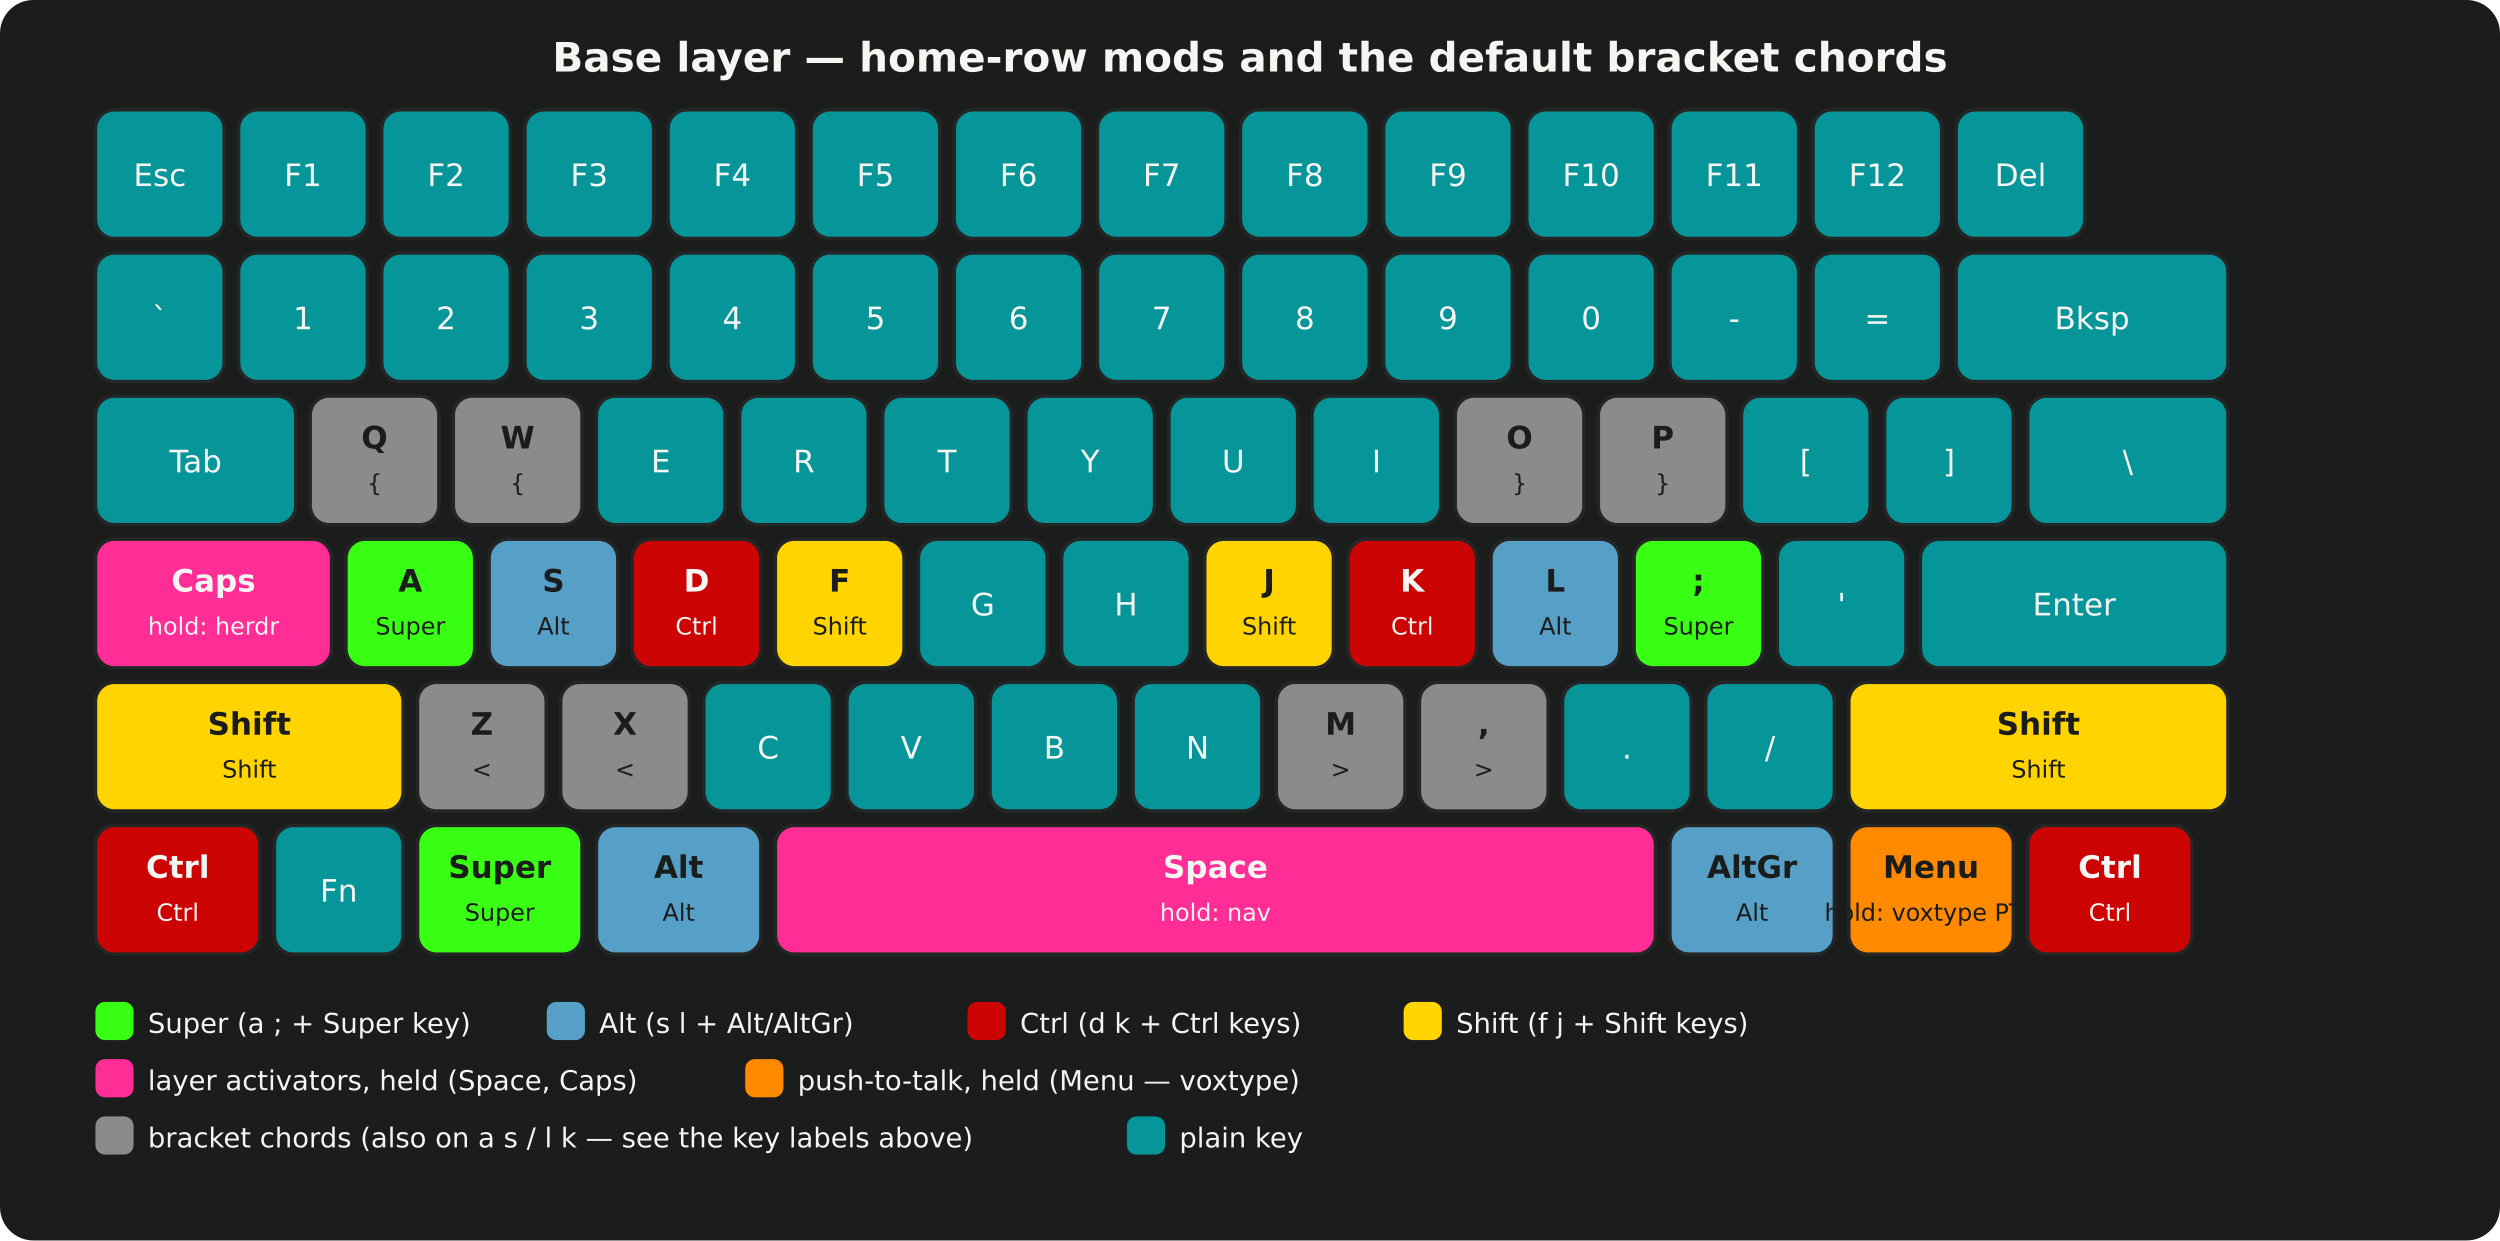
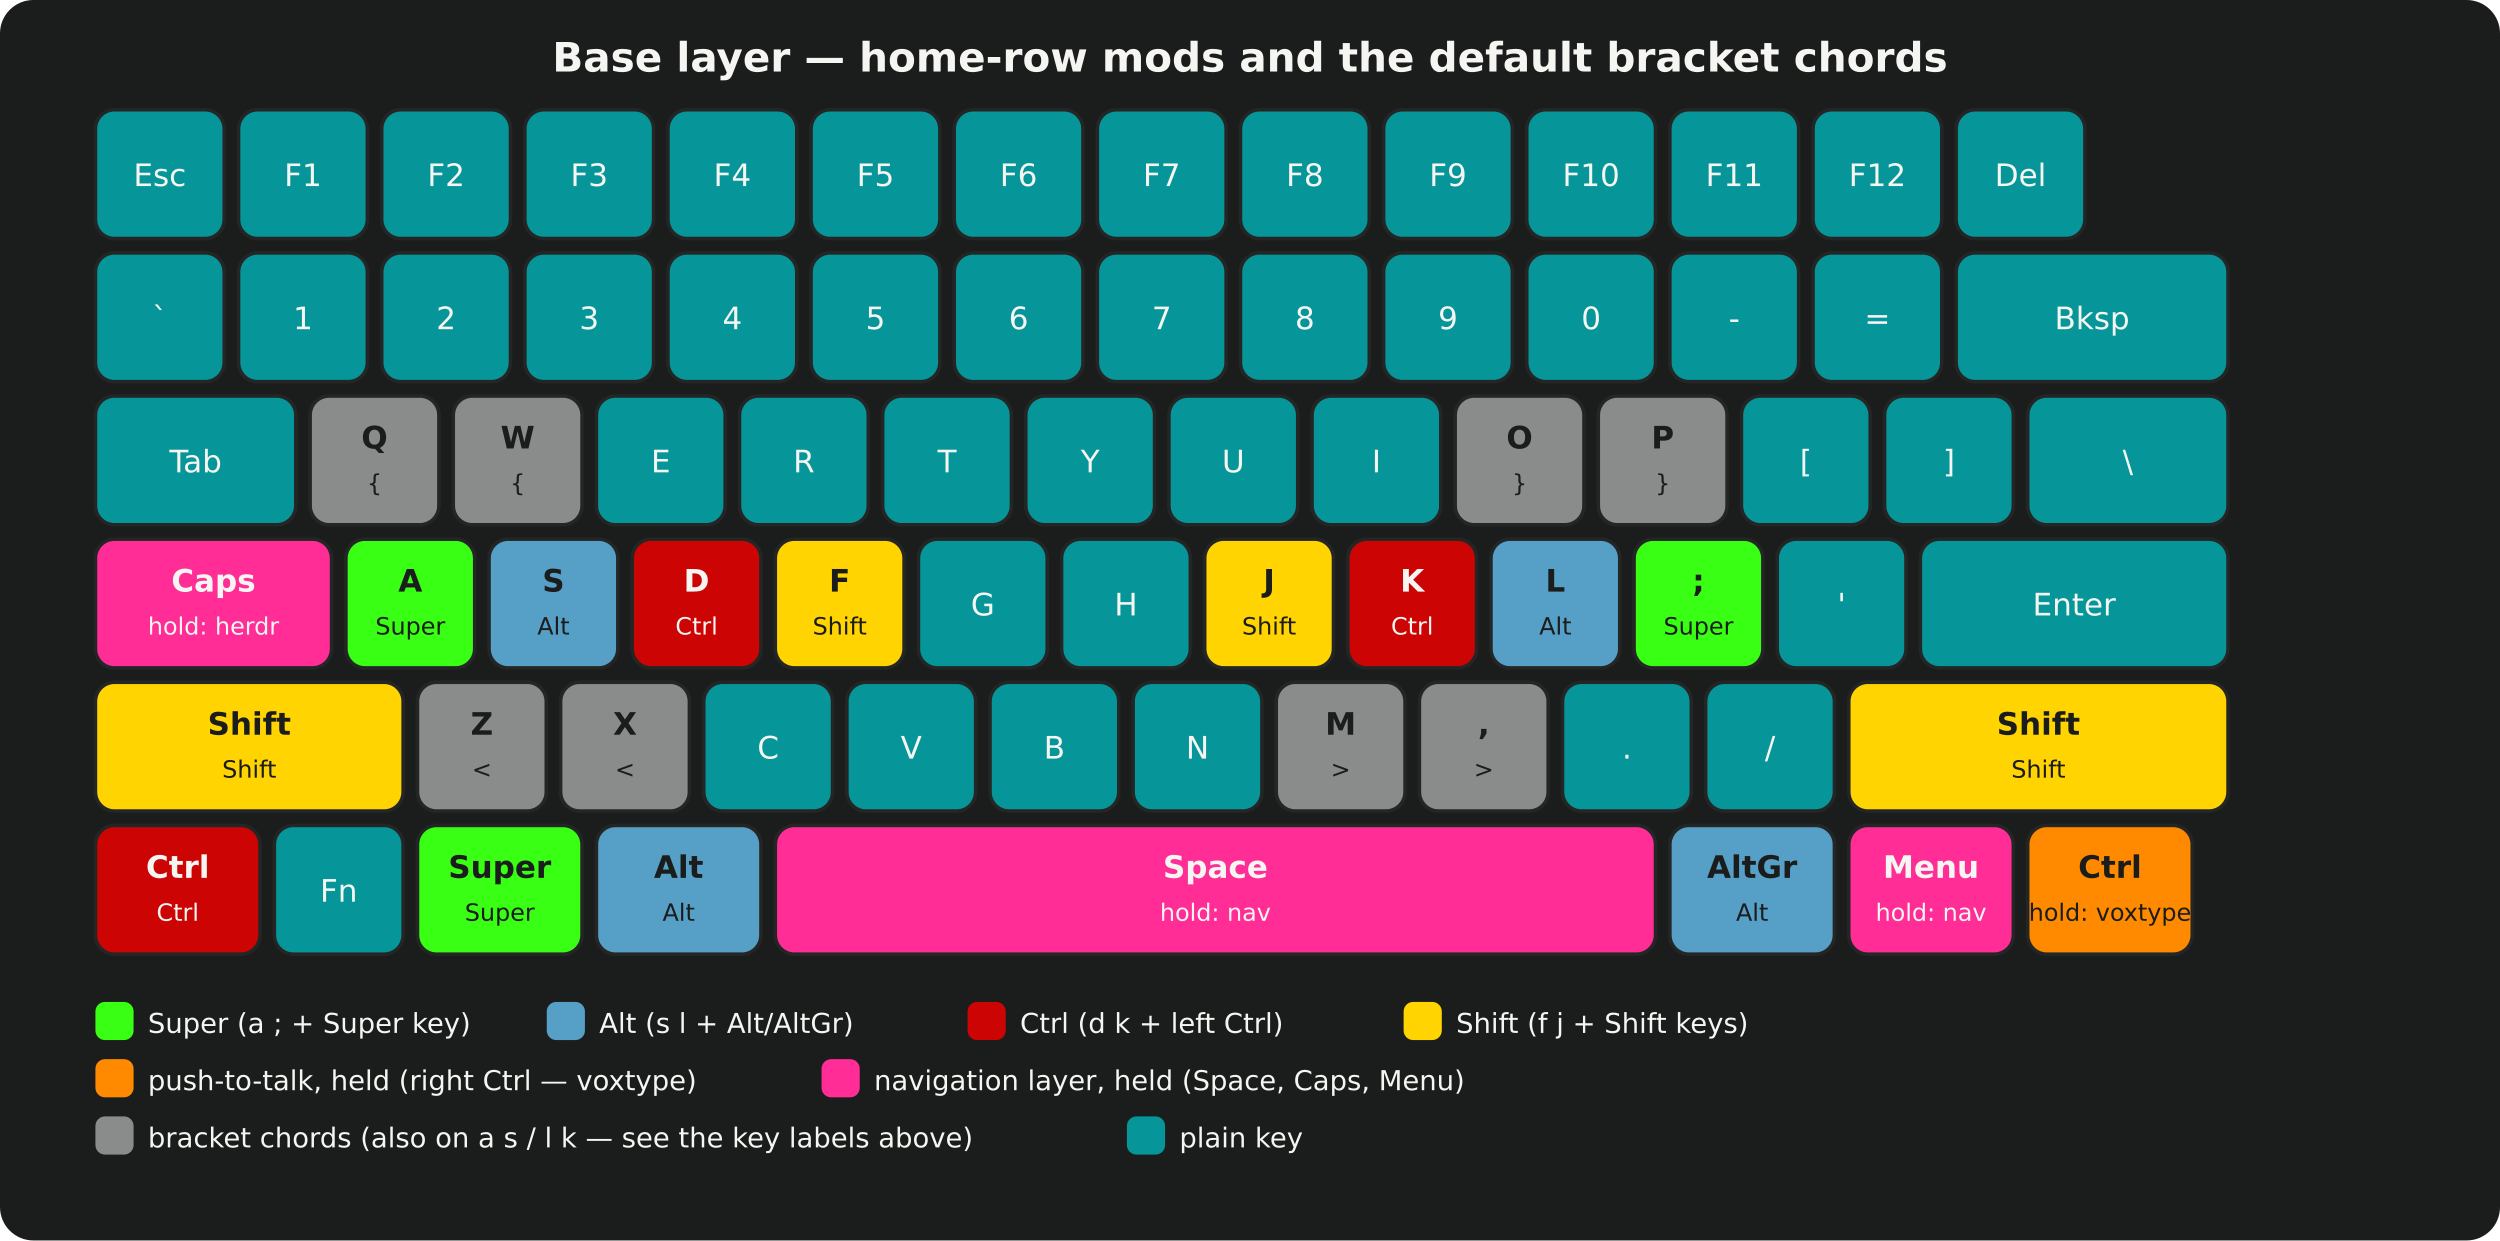
<svg xmlns="http://www.w3.org/2000/svg" width="1048" height="520" viewBox="0 0 1048 520" font-family="Ubuntu, DejaVu Sans, sans-serif">
  <rect width="1048" height="520" rx="14" fill="#1B1C1C" />
  <text x="524.0" y="30" text-anchor="middle" fill="#F5F5F2" font-size="17" font-weight="bold">Base layer — home-row mods and the default bracket chords</text>
  <rect x="40.0" y="46" width="54.0" height="54" rx="8" fill="#06969A" stroke="#242525" stroke-width="1.5" />
  <text x="67.0" y="78.0" text-anchor="middle" fill="#F5F5F2" font-size="13">Esc</text>
  <rect x="100.0" y="46" width="54.0" height="54" rx="8" fill="#06969A" stroke="#242525" stroke-width="1.5" />
  <text x="127.0" y="78.0" text-anchor="middle" fill="#F5F5F2" font-size="13">F1</text>
  <rect x="160.0" y="46" width="54.0" height="54" rx="8" fill="#06969A" stroke="#242525" stroke-width="1.5" />
  <text x="187.0" y="78.0" text-anchor="middle" fill="#F5F5F2" font-size="13">F2</text>
  <rect x="220.0" y="46" width="54.0" height="54" rx="8" fill="#06969A" stroke="#242525" stroke-width="1.5" />
  <text x="247.0" y="78.0" text-anchor="middle" fill="#F5F5F2" font-size="13">F3</text>
  <rect x="280.0" y="46" width="54.0" height="54" rx="8" fill="#06969A" stroke="#242525" stroke-width="1.5" />
  <text x="307.0" y="78.0" text-anchor="middle" fill="#F5F5F2" font-size="13">F4</text>
  <rect x="340.0" y="46" width="54.0" height="54" rx="8" fill="#06969A" stroke="#242525" stroke-width="1.5" />
  <text x="367.0" y="78.0" text-anchor="middle" fill="#F5F5F2" font-size="13">F5</text>
  <rect x="400.0" y="46" width="54.0" height="54" rx="8" fill="#06969A" stroke="#242525" stroke-width="1.5" />
  <text x="427.0" y="78.0" text-anchor="middle" fill="#F5F5F2" font-size="13">F6</text>
  <rect x="460.0" y="46" width="54.0" height="54" rx="8" fill="#06969A" stroke="#242525" stroke-width="1.5" />
  <text x="487.0" y="78.0" text-anchor="middle" fill="#F5F5F2" font-size="13">F7</text>
  <rect x="520.0" y="46" width="54.0" height="54" rx="8" fill="#06969A" stroke="#242525" stroke-width="1.5" />
  <text x="547.0" y="78.0" text-anchor="middle" fill="#F5F5F2" font-size="13">F8</text>
  <rect x="580.0" y="46" width="54.0" height="54" rx="8" fill="#06969A" stroke="#242525" stroke-width="1.5" />
  <text x="607.0" y="78.0" text-anchor="middle" fill="#F5F5F2" font-size="13">F9</text>
  <rect x="640.0" y="46" width="54.0" height="54" rx="8" fill="#06969A" stroke="#242525" stroke-width="1.5" />
  <text x="667.0" y="78.0" text-anchor="middle" fill="#F5F5F2" font-size="13">F10</text>
  <rect x="700.0" y="46" width="54.0" height="54" rx="8" fill="#06969A" stroke="#242525" stroke-width="1.5" />
  <text x="727.0" y="78.0" text-anchor="middle" fill="#F5F5F2" font-size="13">F11</text>
  <rect x="760.0" y="46" width="54.0" height="54" rx="8" fill="#06969A" stroke="#242525" stroke-width="1.5" />
  <text x="787.0" y="78.0" text-anchor="middle" fill="#F5F5F2" font-size="13">F12</text>
  <rect x="820.0" y="46" width="54.0" height="54" rx="8" fill="#06969A" stroke="#242525" stroke-width="1.5" />
  <text x="847.0" y="78.0" text-anchor="middle" fill="#F5F5F2" font-size="13">Del</text>
  <rect x="40.0" y="106" width="54.0" height="54" rx="8" fill="#06969A" stroke="#242525" stroke-width="1.5" />
  <text x="67.0" y="138.0" text-anchor="middle" fill="#F5F5F2" font-size="13">`</text>
  <rect x="100.0" y="106" width="54.0" height="54" rx="8" fill="#06969A" stroke="#242525" stroke-width="1.5" />
  <text x="127.0" y="138.0" text-anchor="middle" fill="#F5F5F2" font-size="13">1</text>
  <rect x="160.0" y="106" width="54.0" height="54" rx="8" fill="#06969A" stroke="#242525" stroke-width="1.5" />
  <text x="187.0" y="138.0" text-anchor="middle" fill="#F5F5F2" font-size="13">2</text>
  <rect x="220.0" y="106" width="54.0" height="54" rx="8" fill="#06969A" stroke="#242525" stroke-width="1.5" />
  <text x="247.0" y="138.0" text-anchor="middle" fill="#F5F5F2" font-size="13">3</text>
  <rect x="280.0" y="106" width="54.0" height="54" rx="8" fill="#06969A" stroke="#242525" stroke-width="1.5" />
  <text x="307.0" y="138.0" text-anchor="middle" fill="#F5F5F2" font-size="13">4</text>
  <rect x="340.0" y="106" width="54.0" height="54" rx="8" fill="#06969A" stroke="#242525" stroke-width="1.5" />
  <text x="367.0" y="138.0" text-anchor="middle" fill="#F5F5F2" font-size="13">5</text>
  <rect x="400.0" y="106" width="54.0" height="54" rx="8" fill="#06969A" stroke="#242525" stroke-width="1.5" />
  <text x="427.0" y="138.0" text-anchor="middle" fill="#F5F5F2" font-size="13">6</text>
  <rect x="460.0" y="106" width="54.0" height="54" rx="8" fill="#06969A" stroke="#242525" stroke-width="1.5" />
  <text x="487.0" y="138.0" text-anchor="middle" fill="#F5F5F2" font-size="13">7</text>
  <rect x="520.0" y="106" width="54.0" height="54" rx="8" fill="#06969A" stroke="#242525" stroke-width="1.5" />
  <text x="547.0" y="138.0" text-anchor="middle" fill="#F5F5F2" font-size="13">8</text>
  <rect x="580.0" y="106" width="54.0" height="54" rx="8" fill="#06969A" stroke="#242525" stroke-width="1.5" />
  <text x="607.0" y="138.0" text-anchor="middle" fill="#F5F5F2" font-size="13">9</text>
  <rect x="640.0" y="106" width="54.0" height="54" rx="8" fill="#06969A" stroke="#242525" stroke-width="1.5" />
  <text x="667.0" y="138.0" text-anchor="middle" fill="#F5F5F2" font-size="13">0</text>
  <rect x="700.0" y="106" width="54.0" height="54" rx="8" fill="#06969A" stroke="#242525" stroke-width="1.5" />
  <text x="727.0" y="138.0" text-anchor="middle" fill="#F5F5F2" font-size="13">-</text>
  <rect x="760.0" y="106" width="54.0" height="54" rx="8" fill="#06969A" stroke="#242525" stroke-width="1.5" />
  <text x="787.0" y="138.0" text-anchor="middle" fill="#F5F5F2" font-size="13">=</text>
  <rect x="820.0" y="106" width="114.0" height="54" rx="8" fill="#06969A" stroke="#242525" stroke-width="1.5" />
  <text x="877.0" y="138.0" text-anchor="middle" fill="#F5F5F2" font-size="13">Bksp</text>
  <rect x="40.0" y="166" width="84.0" height="54" rx="8" fill="#06969A" stroke="#242525" stroke-width="1.5" />
  <text x="82.0" y="198.0" text-anchor="middle" fill="#F5F5F2" font-size="13">Tab</text>
  <rect x="130.0" y="166" width="54.0" height="54" rx="8" fill="#8A8B8B" stroke="#242525" stroke-width="1.5" />
  <text x="157.0" y="188" text-anchor="middle" fill="#1B1C1C" font-size="13" font-weight="bold">Q</text>
  <text x="157.0" y="206" text-anchor="middle" fill="#1B1C1C" font-size="10">{</text>
  <rect x="190.0" y="166" width="54.0" height="54" rx="8" fill="#8A8B8B" stroke="#242525" stroke-width="1.5" />
  <text x="217.0" y="188" text-anchor="middle" fill="#1B1C1C" font-size="13" font-weight="bold">W</text>
  <text x="217.0" y="206" text-anchor="middle" fill="#1B1C1C" font-size="10">{</text>
  <rect x="250.0" y="166" width="54.0" height="54" rx="8" fill="#06969A" stroke="#242525" stroke-width="1.5" />
  <text x="277.0" y="198.0" text-anchor="middle" fill="#F5F5F2" font-size="13">E</text>
  <rect x="310.0" y="166" width="54.0" height="54" rx="8" fill="#06969A" stroke="#242525" stroke-width="1.5" />
  <text x="337.0" y="198.0" text-anchor="middle" fill="#F5F5F2" font-size="13">R</text>
  <rect x="370.0" y="166" width="54.0" height="54" rx="8" fill="#06969A" stroke="#242525" stroke-width="1.5" />
  <text x="397.0" y="198.0" text-anchor="middle" fill="#F5F5F2" font-size="13">T</text>
  <rect x="430.0" y="166" width="54.0" height="54" rx="8" fill="#06969A" stroke="#242525" stroke-width="1.5" />
  <text x="457.0" y="198.0" text-anchor="middle" fill="#F5F5F2" font-size="13">Y</text>
  <rect x="490.0" y="166" width="54.0" height="54" rx="8" fill="#06969A" stroke="#242525" stroke-width="1.5" />
  <text x="517.0" y="198.0" text-anchor="middle" fill="#F5F5F2" font-size="13">U</text>
  <rect x="550.0" y="166" width="54.0" height="54" rx="8" fill="#06969A" stroke="#242525" stroke-width="1.5" />
  <text x="577.0" y="198.0" text-anchor="middle" fill="#F5F5F2" font-size="13">I</text>
  <rect x="610.0" y="166" width="54.0" height="54" rx="8" fill="#8A8B8B" stroke="#242525" stroke-width="1.5" />
  <text x="637.0" y="188" text-anchor="middle" fill="#1B1C1C" font-size="13" font-weight="bold">O</text>
  <text x="637.0" y="206" text-anchor="middle" fill="#1B1C1C" font-size="10">}</text>
  <rect x="670.0" y="166" width="54.0" height="54" rx="8" fill="#8A8B8B" stroke="#242525" stroke-width="1.5" />
  <text x="697.0" y="188" text-anchor="middle" fill="#1B1C1C" font-size="13" font-weight="bold">P</text>
  <text x="697.0" y="206" text-anchor="middle" fill="#1B1C1C" font-size="10">}</text>
  <rect x="730.0" y="166" width="54.0" height="54" rx="8" fill="#06969A" stroke="#242525" stroke-width="1.5" />
  <text x="757.0" y="198.0" text-anchor="middle" fill="#F5F5F2" font-size="13">[</text>
  <rect x="790.0" y="166" width="54.0" height="54" rx="8" fill="#06969A" stroke="#242525" stroke-width="1.5" />
  <text x="817.0" y="198.0" text-anchor="middle" fill="#F5F5F2" font-size="13">]</text>
  <rect x="850.0" y="166" width="84.0" height="54" rx="8" fill="#06969A" stroke="#242525" stroke-width="1.5" />
  <text x="892.0" y="198.0" text-anchor="middle" fill="#F5F5F2" font-size="13">\</text>
  <rect x="40.0" y="226" width="99.0" height="54" rx="8" fill="#FF2D95" stroke="#242525" stroke-width="1.5" />
  <text x="89.5" y="248" text-anchor="middle" fill="#F5F5F2" font-size="13" font-weight="bold">Caps</text>
  <text x="89.5" y="266" text-anchor="middle" fill="#F5F5F2" font-size="10">hold: herdr</text>
  <rect x="145.0" y="226" width="54.0" height="54" rx="8" fill="#39FF14" stroke="#242525" stroke-width="1.5" />
  <text x="172.0" y="248" text-anchor="middle" fill="#1B1C1C" font-size="13" font-weight="bold">A</text>
  <text x="172.0" y="266" text-anchor="middle" fill="#1B1C1C" font-size="10">Super</text>
  <rect x="205.0" y="226" width="54.0" height="54" rx="8" fill="#569FC6" stroke="#242525" stroke-width="1.5" />
  <text x="232.0" y="248" text-anchor="middle" fill="#1B1C1C" font-size="13" font-weight="bold">S</text>
  <text x="232.0" y="266" text-anchor="middle" fill="#1B1C1C" font-size="10">Alt</text>
  <rect x="265.0" y="226" width="54.0" height="54" rx="8" fill="#CC0403" stroke="#242525" stroke-width="1.5" />
  <text x="292.0" y="248" text-anchor="middle" fill="#F5F5F2" font-size="13" font-weight="bold">D</text>
  <text x="292.0" y="266" text-anchor="middle" fill="#F5F5F2" font-size="10">Ctrl</text>
  <rect x="325.0" y="226" width="54.0" height="54" rx="8" fill="#FFD400" stroke="#242525" stroke-width="1.5" />
  <text x="352.0" y="248" text-anchor="middle" fill="#1B1C1C" font-size="13" font-weight="bold">F</text>
  <text x="352.0" y="266" text-anchor="middle" fill="#1B1C1C" font-size="10">Shift</text>
  <rect x="385.0" y="226" width="54.0" height="54" rx="8" fill="#06969A" stroke="#242525" stroke-width="1.5" />
  <text x="412.0" y="258.0" text-anchor="middle" fill="#F5F5F2" font-size="13">G</text>
  <rect x="445.0" y="226" width="54.0" height="54" rx="8" fill="#06969A" stroke="#242525" stroke-width="1.5" />
  <text x="472.0" y="258.0" text-anchor="middle" fill="#F5F5F2" font-size="13">H</text>
  <rect x="505.0" y="226" width="54.0" height="54" rx="8" fill="#FFD400" stroke="#242525" stroke-width="1.5" />
  <text x="532.0" y="248" text-anchor="middle" fill="#1B1C1C" font-size="13" font-weight="bold">J</text>
  <text x="532.0" y="266" text-anchor="middle" fill="#1B1C1C" font-size="10">Shift</text>
  <rect x="565.0" y="226" width="54.0" height="54" rx="8" fill="#CC0403" stroke="#242525" stroke-width="1.5" />
  <text x="592.0" y="248" text-anchor="middle" fill="#F5F5F2" font-size="13" font-weight="bold">K</text>
  <text x="592.0" y="266" text-anchor="middle" fill="#F5F5F2" font-size="10">Ctrl</text>
  <rect x="625.0" y="226" width="54.0" height="54" rx="8" fill="#569FC6" stroke="#242525" stroke-width="1.5" />
  <text x="652.0" y="248" text-anchor="middle" fill="#1B1C1C" font-size="13" font-weight="bold">L</text>
  <text x="652.0" y="266" text-anchor="middle" fill="#1B1C1C" font-size="10">Alt</text>
  <rect x="685.0" y="226" width="54.0" height="54" rx="8" fill="#39FF14" stroke="#242525" stroke-width="1.5" />
  <text x="712.0" y="248" text-anchor="middle" fill="#1B1C1C" font-size="13" font-weight="bold">;</text>
  <text x="712.0" y="266" text-anchor="middle" fill="#1B1C1C" font-size="10">Super</text>
  <rect x="745.0" y="226" width="54.0" height="54" rx="8" fill="#06969A" stroke="#242525" stroke-width="1.5" />
  <text x="772.0" y="258.0" text-anchor="middle" fill="#F5F5F2" font-size="13">'</text>
  <rect x="805.0" y="226" width="129.0" height="54" rx="8" fill="#06969A" stroke="#242525" stroke-width="1.5" />
  <text x="869.5" y="258.0" text-anchor="middle" fill="#F5F5F2" font-size="13">Enter</text>
  <rect x="40.0" y="286" width="129.0" height="54" rx="8" fill="#FFD400" stroke="#242525" stroke-width="1.5" />
  <text x="104.5" y="308" text-anchor="middle" fill="#1B1C1C" font-size="13" font-weight="bold">Shift</text>
  <text x="104.5" y="326" text-anchor="middle" fill="#1B1C1C" font-size="10">Shift</text>
  <rect x="175.0" y="286" width="54.0" height="54" rx="8" fill="#8A8B8B" stroke="#242525" stroke-width="1.5" />
  <text x="202.0" y="308" text-anchor="middle" fill="#1B1C1C" font-size="13" font-weight="bold">Z</text>
  <text x="202.0" y="326" text-anchor="middle" fill="#1B1C1C" font-size="10">&lt;</text>
  <rect x="235.0" y="286" width="54.0" height="54" rx="8" fill="#8A8B8B" stroke="#242525" stroke-width="1.5" />
  <text x="262.0" y="308" text-anchor="middle" fill="#1B1C1C" font-size="13" font-weight="bold">X</text>
  <text x="262.0" y="326" text-anchor="middle" fill="#1B1C1C" font-size="10">&lt;</text>
  <rect x="295.0" y="286" width="54.0" height="54" rx="8" fill="#06969A" stroke="#242525" stroke-width="1.5" />
  <text x="322.0" y="318.0" text-anchor="middle" fill="#F5F5F2" font-size="13">C</text>
  <rect x="355.0" y="286" width="54.0" height="54" rx="8" fill="#06969A" stroke="#242525" stroke-width="1.5" />
  <text x="382.0" y="318.0" text-anchor="middle" fill="#F5F5F2" font-size="13">V</text>
  <rect x="415.0" y="286" width="54.0" height="54" rx="8" fill="#06969A" stroke="#242525" stroke-width="1.5" />
  <text x="442.0" y="318.0" text-anchor="middle" fill="#F5F5F2" font-size="13">B</text>
  <rect x="475.0" y="286" width="54.0" height="54" rx="8" fill="#06969A" stroke="#242525" stroke-width="1.5" />
  <text x="502.0" y="318.0" text-anchor="middle" fill="#F5F5F2" font-size="13">N</text>
  <rect x="535.0" y="286" width="54.0" height="54" rx="8" fill="#8A8B8B" stroke="#242525" stroke-width="1.5" />
  <text x="562.0" y="308" text-anchor="middle" fill="#1B1C1C" font-size="13" font-weight="bold">M</text>
  <text x="562.0" y="326" text-anchor="middle" fill="#1B1C1C" font-size="10">&gt;</text>
  <rect x="595.0" y="286" width="54.0" height="54" rx="8" fill="#8A8B8B" stroke="#242525" stroke-width="1.5" />
  <text x="622.0" y="308" text-anchor="middle" fill="#1B1C1C" font-size="13" font-weight="bold">,</text>
  <text x="622.0" y="326" text-anchor="middle" fill="#1B1C1C" font-size="10">&gt;</text>
  <rect x="655.0" y="286" width="54.0" height="54" rx="8" fill="#06969A" stroke="#242525" stroke-width="1.5" />
  <text x="682.0" y="318.0" text-anchor="middle" fill="#F5F5F2" font-size="13">.</text>
  <rect x="715.0" y="286" width="54.0" height="54" rx="8" fill="#06969A" stroke="#242525" stroke-width="1.5" />
  <text x="742.0" y="318.0" text-anchor="middle" fill="#F5F5F2" font-size="13">/</text>
  <rect x="775.0" y="286" width="159.0" height="54" rx="8" fill="#FFD400" stroke="#242525" stroke-width="1.5" />
  <text x="854.5" y="308" text-anchor="middle" fill="#1B1C1C" font-size="13" font-weight="bold">Shift</text>
  <text x="854.5" y="326" text-anchor="middle" fill="#1B1C1C" font-size="10">Shift</text>
  <rect x="40.0" y="346" width="69.0" height="54" rx="8" fill="#CC0403" stroke="#242525" stroke-width="1.5" />
  <text x="74.5" y="368" text-anchor="middle" fill="#F5F5F2" font-size="13" font-weight="bold">Ctrl</text>
  <text x="74.5" y="386" text-anchor="middle" fill="#F5F5F2" font-size="10">Ctrl</text>
  <rect x="115.0" y="346" width="54.0" height="54" rx="8" fill="#06969A" stroke="#242525" stroke-width="1.5" />
  <text x="142.0" y="378.0" text-anchor="middle" fill="#F5F5F2" font-size="13">Fn</text>
  <rect x="175.0" y="346" width="69.0" height="54" rx="8" fill="#39FF14" stroke="#242525" stroke-width="1.5" />
  <text x="209.5" y="368" text-anchor="middle" fill="#1B1C1C" font-size="13" font-weight="bold">Super</text>
  <text x="209.5" y="386" text-anchor="middle" fill="#1B1C1C" font-size="10">Super</text>
  <rect x="250.0" y="346" width="69.0" height="54" rx="8" fill="#569FC6" stroke="#242525" stroke-width="1.5" />
  <text x="284.5" y="368" text-anchor="middle" fill="#1B1C1C" font-size="13" font-weight="bold">Alt</text>
  <text x="284.5" y="386" text-anchor="middle" fill="#1B1C1C" font-size="10">Alt</text>
  <rect x="325.0" y="346" width="369.0" height="54" rx="8" fill="#FF2D95" stroke="#242525" stroke-width="1.5" />
  <text x="509.5" y="368" text-anchor="middle" fill="#F5F5F2" font-size="13" font-weight="bold">Space</text>
  <text x="509.5" y="386" text-anchor="middle" fill="#F5F5F2" font-size="10">hold: nav</text>
  <rect x="700.0" y="346" width="69.0" height="54" rx="8" fill="#569FC6" stroke="#242525" stroke-width="1.5" />
  <text x="734.5" y="368" text-anchor="middle" fill="#1B1C1C" font-size="13" font-weight="bold">AltGr</text>
  <text x="734.5" y="386" text-anchor="middle" fill="#1B1C1C" font-size="10">Alt</text>
-   <rect x="775.0" y="346" width="69.0" height="54" rx="8" fill="#FF8A00" stroke="#242525" stroke-width="1.5" />
-   <text x="809.5" y="368" text-anchor="middle" fill="#1B1C1C" font-size="13" font-weight="bold">Menu</text>
-   <text x="809.5" y="386" text-anchor="middle" fill="#1B1C1C" font-size="10">hold: voxtype PTT</text>
-   <rect x="850.0" y="346" width="69.0" height="54" rx="8" fill="#CC0403" stroke="#242525" stroke-width="1.5" />
-   <text x="884.5" y="368" text-anchor="middle" fill="#F5F5F2" font-size="13" font-weight="bold">Ctrl</text>
-   <text x="884.5" y="386" text-anchor="middle" fill="#F5F5F2" font-size="10">Ctrl</text>
+   <rect x="775.0" y="346" width="69.0" height="54" rx="8" fill="#FF2D95" stroke="#242525" stroke-width="1.5" />
+   <text x="809.5" y="368" text-anchor="middle" fill="#F5F5F2" font-size="13" font-weight="bold">Menu</text>
+   <text x="809.5" y="386" text-anchor="middle" fill="#F5F5F2" font-size="10">hold: nav</text>
+   <rect x="850.0" y="346" width="69.0" height="54" rx="8" fill="#FF8A00" stroke="#242525" stroke-width="1.5" />
+   <text x="884.5" y="368" text-anchor="middle" fill="#1B1C1C" font-size="13" font-weight="bold">Ctrl</text>
+   <text x="884.5" y="386" text-anchor="middle" fill="#1B1C1C" font-size="10">hold: voxtype</text>
  <rect x="40.0" y="420" width="16" height="16" rx="4" fill="#39FF14" />
  <text x="62.0" y="433" fill="#F5F5F2" font-size="11.5">Super (a ; + Super key)</text>
  <rect x="229.2" y="420" width="16" height="16" rx="4" fill="#569FC6" />
  <text x="251.2" y="433" fill="#F5F5F2" font-size="11.5">Alt (s l + Alt/AltGr)</text>
  <rect x="405.6" y="420" width="16" height="16" rx="4" fill="#CC0403" />
-   <text x="427.6" y="433" fill="#F5F5F2" font-size="11.5">Ctrl (d k + Ctrl keys)</text>
+   <text x="427.6" y="433" fill="#F5F5F2" font-size="11.5">Ctrl (d k + left Ctrl)</text>
  <rect x="588.4" y="420" width="16" height="16" rx="4" fill="#FFD400" />
  <text x="610.4" y="433" fill="#F5F5F2" font-size="11.5">Shift (f j + Shift keys)</text>
-   <rect x="40.0" y="444" width="16" height="16" rx="4" fill="#FF2D95" />
-   <text x="62.0" y="457" fill="#F5F5F2" font-size="11.5">layer activators, held (Space, Caps)</text>
-   <rect x="312.4" y="444" width="16" height="16" rx="4" fill="#FF8A00" />
-   <text x="334.4" y="457" fill="#F5F5F2" font-size="11.5">push-to-talk, held (Menu — voxtype)</text>
+   <rect x="40.0" y="444" width="16" height="16" rx="4" fill="#FF8A00" />
+   <text x="62.0" y="457" fill="#F5F5F2" font-size="11.5">push-to-talk, held (right Ctrl — voxtype)</text>
+   <rect x="344.4" y="444" width="16" height="16" rx="4" fill="#FF2D95" />
+   <text x="366.4" y="457" fill="#F5F5F2" font-size="11.5">navigation layer, held (Space, Caps, Menu)</text>
  <rect x="40.0" y="468" width="16" height="16" rx="4" fill="#8A8B8B" />
  <text x="62.0" y="481" fill="#F5F5F2" font-size="11.5">bracket chords (also on a s / l k — see the key labels above)</text>
  <rect x="472.4" y="468" width="16" height="16" rx="4" fill="#06969A" />
  <text x="494.4" y="481" fill="#F5F5F2" font-size="11.5">plain key</text>
</svg>
